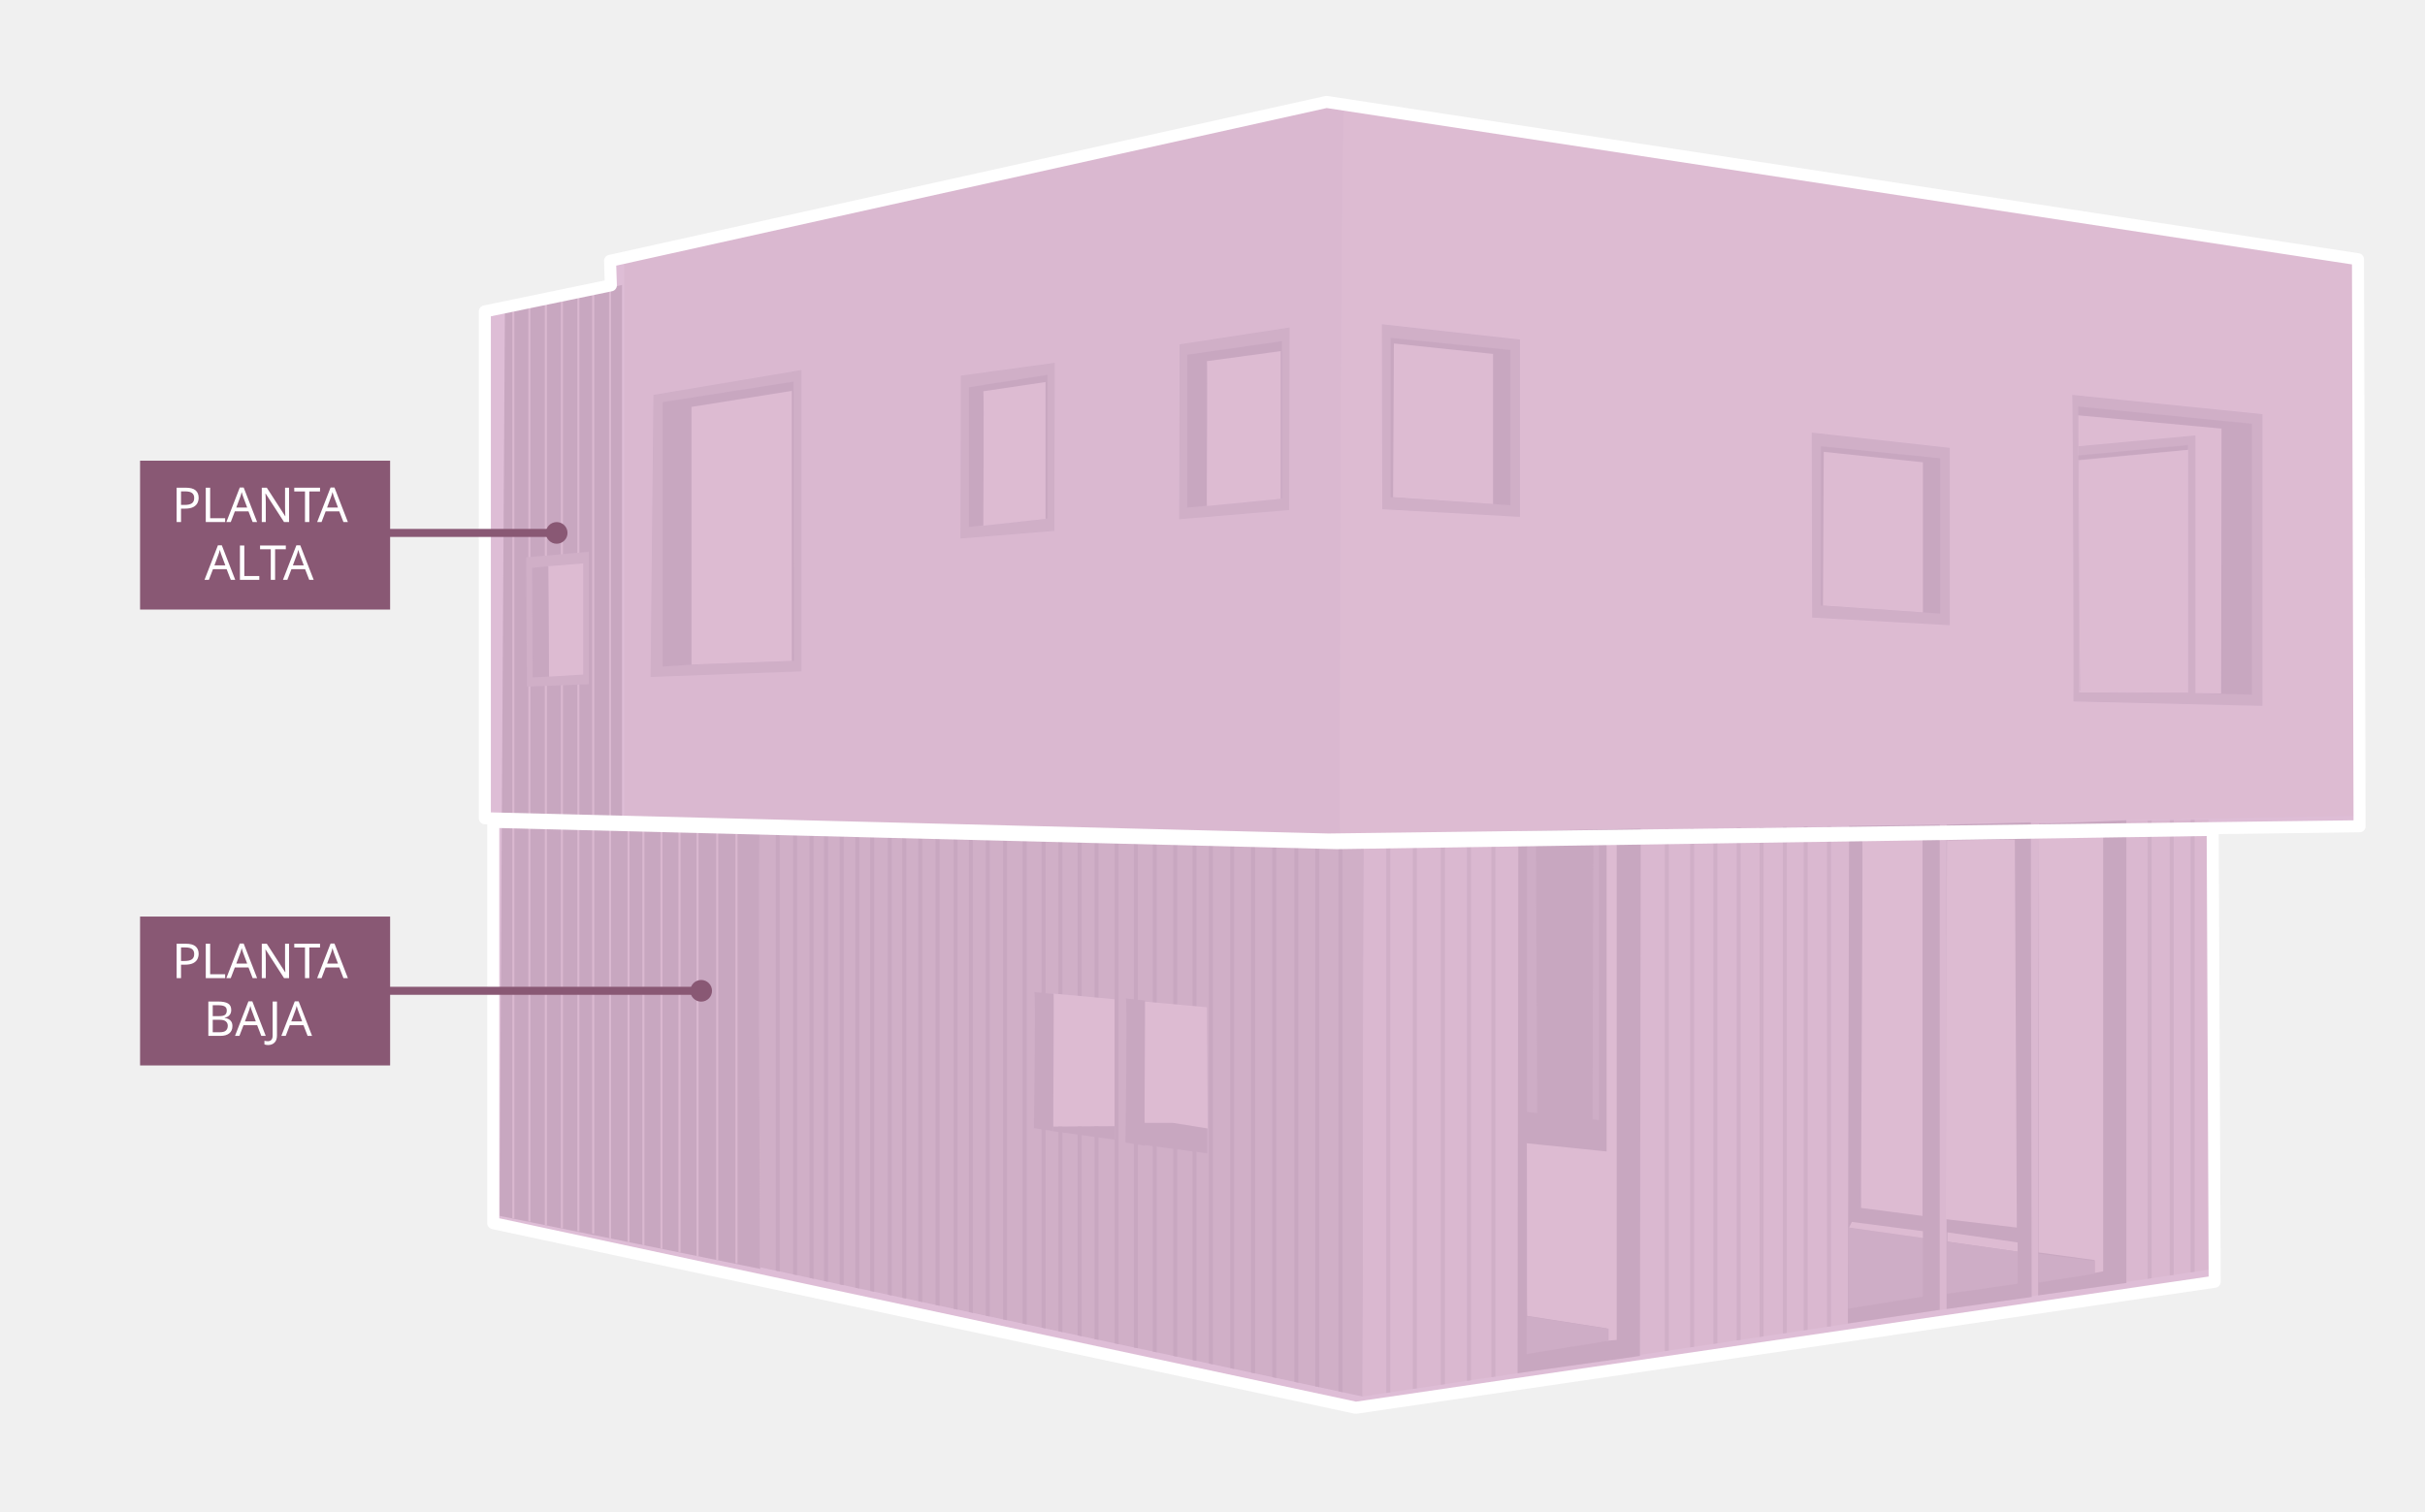
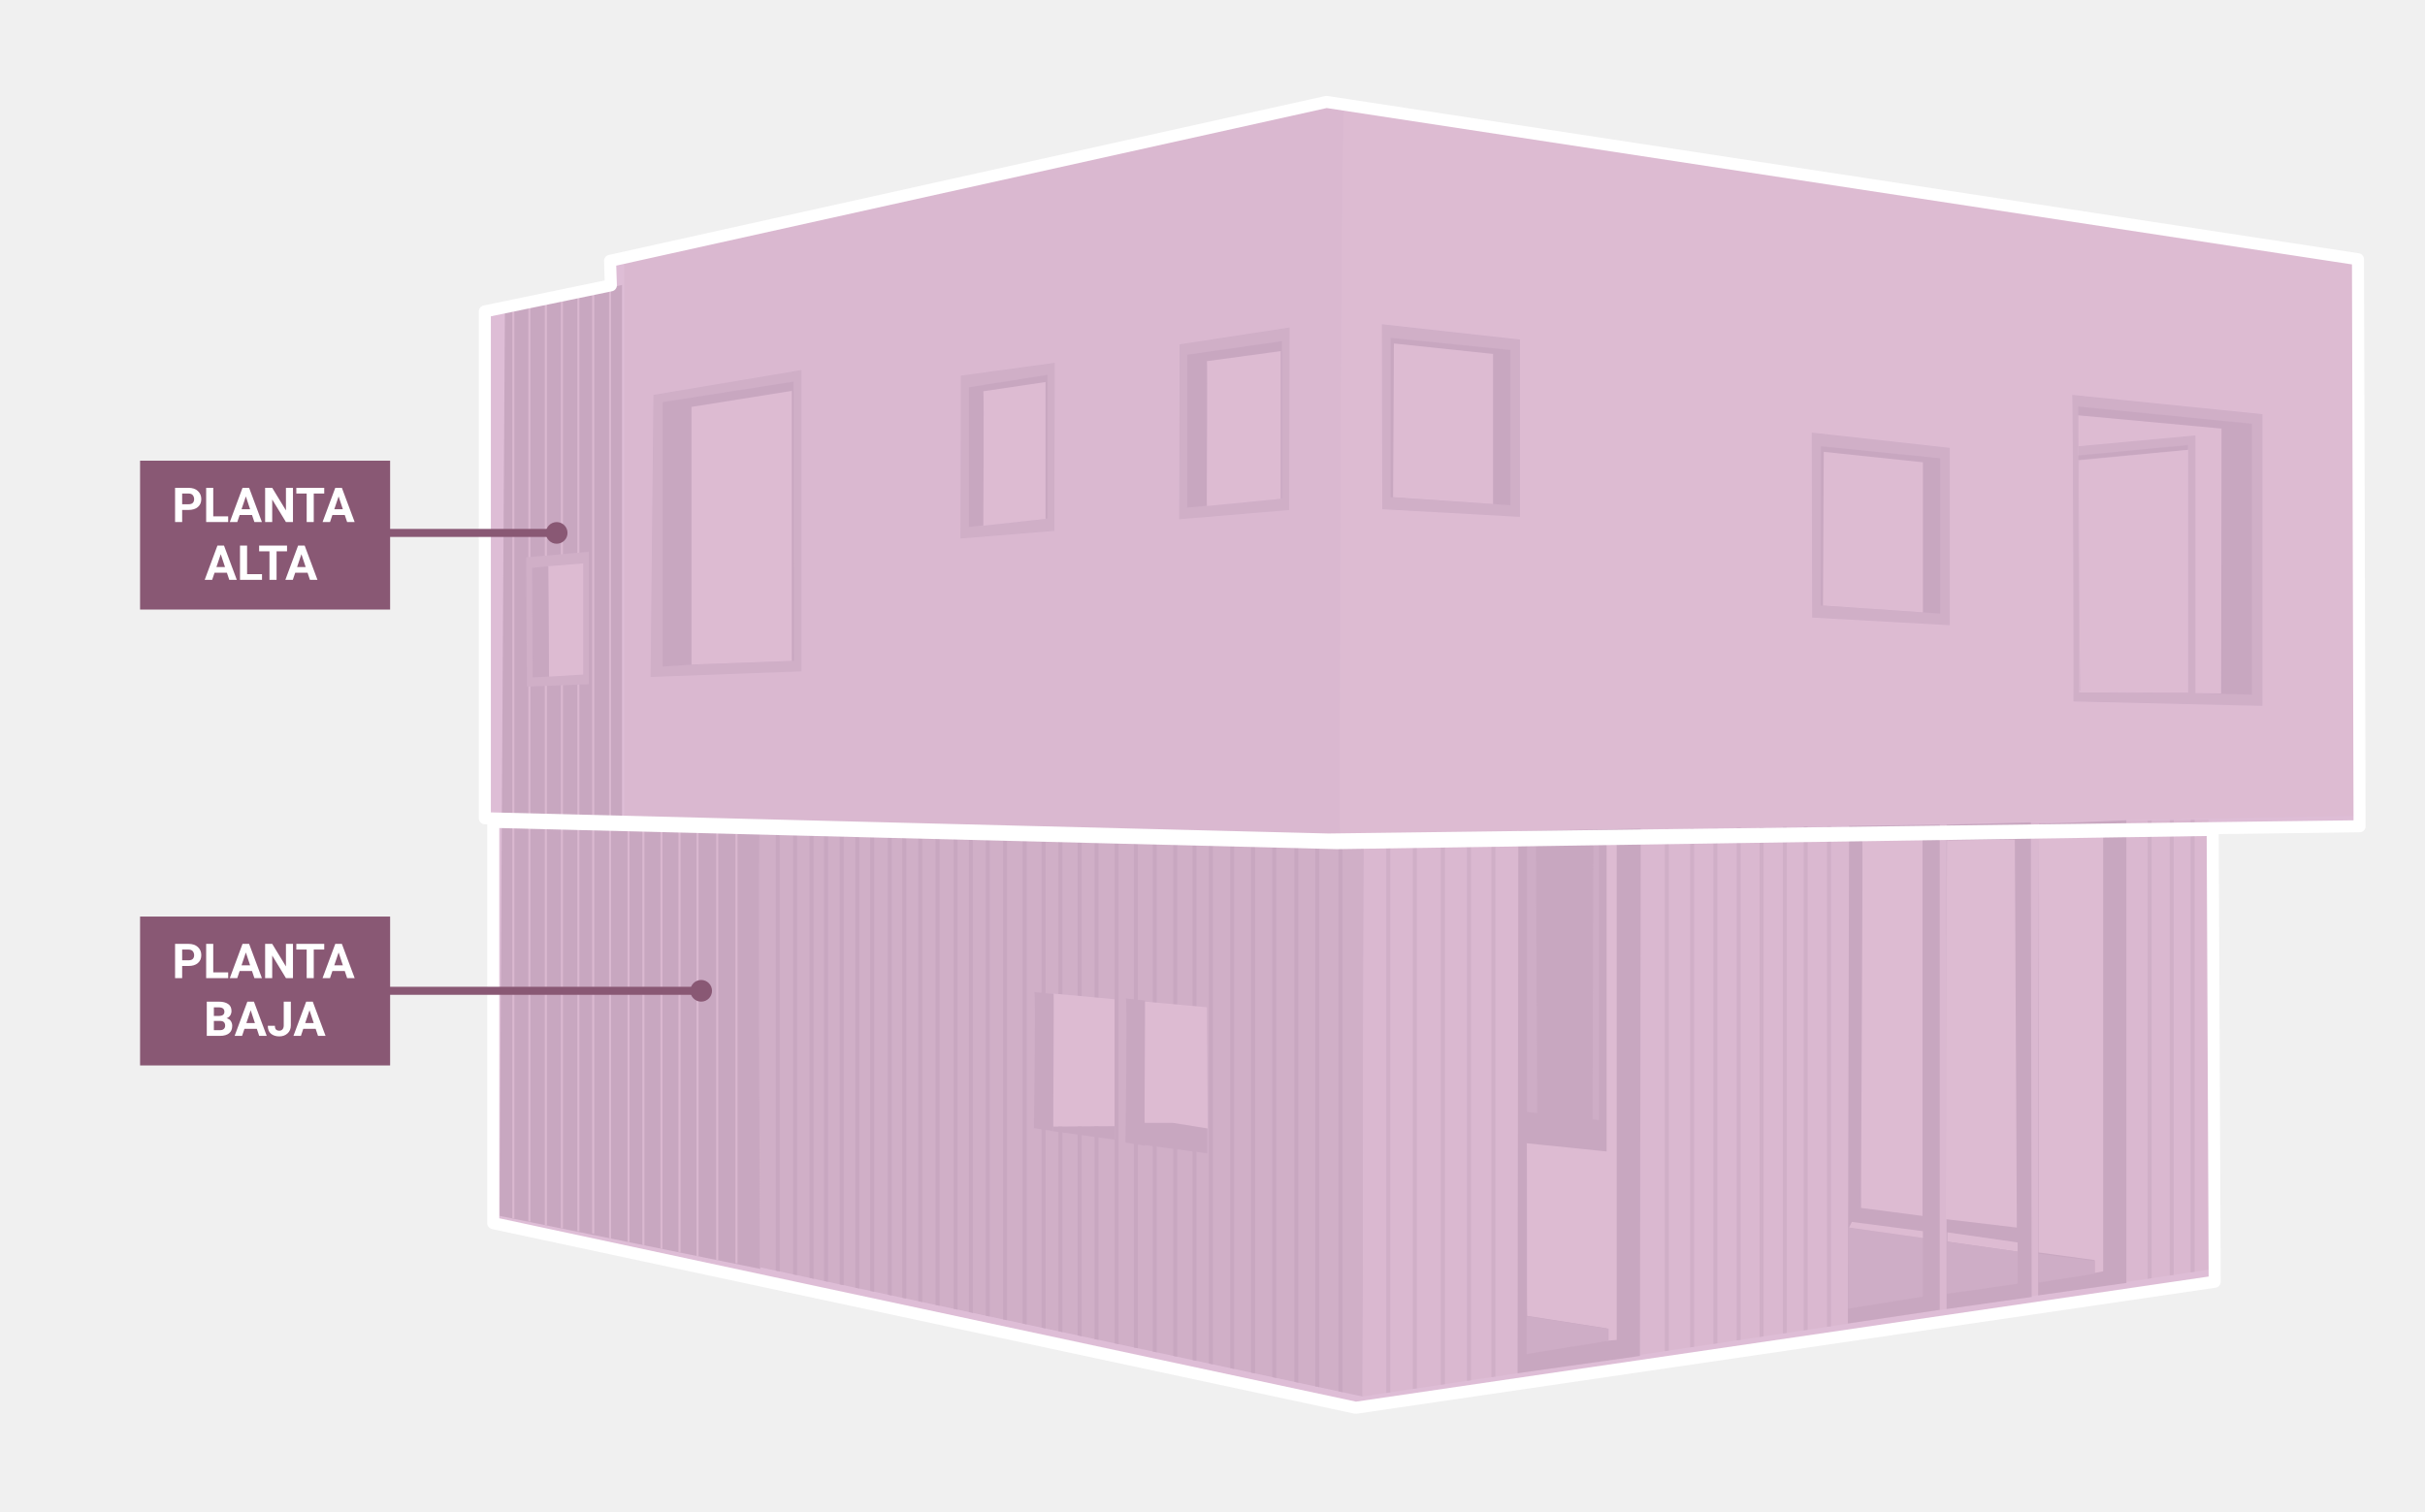
<svg xmlns="http://www.w3.org/2000/svg" xmlns:xlink="http://www.w3.org/1999/xlink" version="1.1" id="Capa_1" x="0px" y="0px" viewBox="0 0 604.2 376.6" style="enable-background:new 0 0 604.2 376.6;" xml:space="preserve">
  <style type="text/css">
	.st0{fill:#EAE5DC;}
	.st1{fill:#DAD7D0;enable-background:new    ;}

		.st2{clip-path:url(#XMLID_00000011715752352220884960000015257947862346357437_);fill:none;stroke:#DAD7D0;stroke-width:0.5;stroke-miterlimit:10;}
	.st3{clip-path:url(#XMLID_00000132785283023231745480000012754672846838652813_);fill:none;stroke:#7C7C7C;stroke-miterlimit:10;}
	.st4{clip-path:url(#XMLID_00000177454520027871212040000007555866648878631058_);}
	.st5{fill:none;stroke:#A3A3A2;stroke-miterlimit:10;}
	.st6{fill:#A3A3A2;}
	.st7{fill:#7C7C7C;}
	.st8{fill:#999999;}
	.st9{opacity:0.81;fill:#DAB1D0;enable-background:new    ;}
	.st10{fill:none;stroke:#FFFFFF;stroke-width:3;stroke-linecap:round;stroke-linejoin:round;}
	.st11{fill:none;stroke:#895874;stroke-width:2;stroke-miterlimit:10;}
	.st12{fill:#895874;stroke:#895874;stroke-width:2;stroke-miterlimit:10;}
	.st13{fill:#895874;}
	.st14{fill:none;}
	.st15{fill:#FFFFFF;}
- 	.st16{font-family:'Roboto-Bold';}
+ 	.st16{font-family:'Roboto-Bold', Roboto; font-weight:700;}
	.st17{font-size:12px;}
</style>
  <g id="Casa_3">
    <g id="casa_3_dorm">
      <polygon class="st0" points="333.8,25.4 333.8,208 588.9,203.3 588.9,64.5   " />
      <path class="st1" d="M335,25.4l-179.5,40v138.4l178.4,4.2C333.8,208,334,24.5,335,25.4z" />
      <g>
        <defs>
          <path id="XMLID_00000052815232814088920200000017527828603978961042_" d="M125.8,77.6l29.2-6.6v132.7l34.4,0.5v112l-64.9-13.2      C124.4,303.1,125.8,76.2,125.8,77.6z" />
        </defs>
        <use xlink:href="#XMLID_00000052815232814088920200000017527828603978961042_" style="overflow:visible;fill:#7C7C7C;" />
        <clipPath id="XMLID_00000158018179757002341260000013875963843498018208_">
          <use xlink:href="#XMLID_00000052815232814088920200000017527828603978961042_" style="overflow:visible;" />
        </clipPath>
        <line style="clip-path:url(#XMLID_00000158018179757002341260000013875963843498018208_);fill:none;stroke:#DAD7D0;stroke-width:0.5;stroke-miterlimit:10;" x1="183.5" y1="204.2" x2="183.5" y2="314.8" />
        <line style="clip-path:url(#XMLID_00000158018179757002341260000013875963843498018208_);fill:none;stroke:#DAD7D0;stroke-width:0.5;stroke-miterlimit:10;" x1="178.7" y1="204.1" x2="178.7" y2="314" />
        <line style="clip-path:url(#XMLID_00000158018179757002341260000013875963843498018208_);fill:none;stroke:#DAD7D0;stroke-width:0.5;stroke-miterlimit:10;" x1="173.8" y1="203.9" x2="173.8" y2="313.2" />
        <line style="clip-path:url(#XMLID_00000158018179757002341260000013875963843498018208_);fill:none;stroke:#DAD7D0;stroke-width:0.5;stroke-miterlimit:10;" x1="169.3" y1="204.1" x2="169.3" y2="312" />
        <line style="clip-path:url(#XMLID_00000158018179757002341260000013875963843498018208_);fill:none;stroke:#DAD7D0;stroke-width:0.5;stroke-miterlimit:10;" x1="164.8" y1="204" x2="164.8" y2="311.3" />
        <line style="clip-path:url(#XMLID_00000158018179757002341260000013875963843498018208_);fill:none;stroke:#DAD7D0;stroke-width:0.5;stroke-miterlimit:10;" x1="160.3" y1="203.8" x2="160.3" y2="310.5" />
        <line style="clip-path:url(#XMLID_00000158018179757002341260000013875963843498018208_);fill:none;stroke:#DAD7D0;stroke-width:0.5;stroke-miterlimit:10;" x1="156.6" y1="203.6" x2="156.6" y2="309.6" />
        <line style="clip-path:url(#XMLID_00000158018179757002341260000013875963843498018208_);fill:none;stroke:#DAD7D0;stroke-width:0.5;stroke-miterlimit:10;" x1="152" y1="71.8" x2="152" y2="308.7" />
        <line style="clip-path:url(#XMLID_00000158018179757002341260000013875963843498018208_);fill:none;stroke:#DAD7D0;stroke-width:0.5;stroke-miterlimit:10;" x1="147.8" y1="72.9" x2="147.8" y2="307.4" />
        <line style="clip-path:url(#XMLID_00000158018179757002341260000013875963843498018208_);fill:none;stroke:#DAD7D0;stroke-width:0.5;stroke-miterlimit:10;" x1="144.1" y1="73.4" x2="144.1" y2="306.8" />
        <line style="clip-path:url(#XMLID_00000158018179757002341260000013875963843498018208_);fill:none;stroke:#DAD7D0;stroke-width:0.5;stroke-miterlimit:10;" x1="140" y1="74.6" x2="140" y2="306.1" />
        <line style="clip-path:url(#XMLID_00000158018179757002341260000013875963843498018208_);fill:none;stroke:#DAD7D0;stroke-width:0.5;stroke-miterlimit:10;" x1="136" y1="75.5" x2="136" y2="305.5" />
        <line style="clip-path:url(#XMLID_00000158018179757002341260000013875963843498018208_);fill:none;stroke:#DAD7D0;stroke-width:0.5;stroke-miterlimit:10;" x1="131.9" y1="76.3" x2="131.9" y2="304.4" />
        <line style="clip-path:url(#XMLID_00000158018179757002341260000013875963843498018208_);fill:none;stroke:#DAD7D0;stroke-width:0.5;stroke-miterlimit:10;" x1="127.9" y1="76.5" x2="127.9" y2="303.6" />
      </g>
      <g>
        <defs>
          <path id="XMLID_00000071557282596384114070000016293662298759276200_" d="M339.5,348l-150.1-32.2c0,0-0.7-112.2,0-111.5      l150.4,3.8L339.5,348z" />
        </defs>
        <use xlink:href="#XMLID_00000071557282596384114070000016293662298759276200_" style="overflow:visible;fill:#A3A3A2;" />
        <clipPath id="XMLID_00000164500899233575907670000007676591609633172612_">
          <use xlink:href="#XMLID_00000071557282596384114070000016293662298759276200_" style="overflow:visible;" />
        </clipPath>
        <line style="clip-path:url(#XMLID_00000164500899233575907670000007676591609633172612_);fill:none;stroke:#7C7C7C;stroke-miterlimit:10;" x1="297.6" y1="203.4" x2="297.6" y2="343.3" />
        <line style="clip-path:url(#XMLID_00000164500899233575907670000007676591609633172612_);fill:none;stroke:#7C7C7C;stroke-miterlimit:10;" x1="292.8" y1="203.3" x2="292.8" y2="342.2" />
        <line style="clip-path:url(#XMLID_00000164500899233575907670000007676591609633172612_);fill:none;stroke:#7C7C7C;stroke-miterlimit:10;" x1="287.7" y1="203.1" x2="287.7" y2="340.7" />
        <line style="clip-path:url(#XMLID_00000164500899233575907670000007676591609633172612_);fill:none;stroke:#7C7C7C;stroke-miterlimit:10;" x1="283" y1="203.3" x2="283" y2="339.7" />
        <line style="clip-path:url(#XMLID_00000164500899233575907670000007676591609633172612_);fill:none;stroke:#7C7C7C;stroke-miterlimit:10;" x1="278.2" y1="203.2" x2="278.2" y2="338.9" />
        <line style="clip-path:url(#XMLID_00000164500899233575907670000007676591609633172612_);fill:none;stroke:#7C7C7C;stroke-miterlimit:10;" x1="273.2" y1="202.9" x2="273.2" y2="337.8" />
        <line style="clip-path:url(#XMLID_00000164500899233575907670000007676591609633172612_);fill:none;stroke:#7C7C7C;stroke-miterlimit:10;" x1="269" y1="202.7" x2="269" y2="336.7" />
        <line style="clip-path:url(#XMLID_00000164500899233575907670000007676591609633172612_);fill:none;stroke:#7C7C7C;stroke-miterlimit:10;" x1="264.2" y1="202.6" x2="264.2" y2="335.6" />
        <line style="clip-path:url(#XMLID_00000164500899233575907670000007676591609633172612_);fill:none;stroke:#7C7C7C;stroke-miterlimit:10;" x1="260" y1="202.4" x2="260" y2="334.8" />
        <line style="clip-path:url(#XMLID_00000164500899233575907670000007676591609633172612_);fill:none;stroke:#7C7C7C;stroke-miterlimit:10;" x1="255.3" y1="202.4" x2="255.3" y2="333.7" />
        <line style="clip-path:url(#XMLID_00000164500899233575907670000007676591609633172612_);fill:none;stroke:#7C7C7C;stroke-miterlimit:10;" x1="250.4" y1="202.3" x2="250.4" y2="332.6" />
        <line style="clip-path:url(#XMLID_00000164500899233575907670000007676591609633172612_);fill:none;stroke:#7C7C7C;stroke-miterlimit:10;" x1="246.1" y1="202.1" x2="246.1" y2="331.6" />
        <line style="clip-path:url(#XMLID_00000164500899233575907670000007676591609633172612_);fill:none;stroke:#7C7C7C;stroke-miterlimit:10;" x1="241.9" y1="202.2" x2="241.9" y2="330.4" />
        <line style="clip-path:url(#XMLID_00000164500899233575907670000007676591609633172612_);fill:none;stroke:#7C7C7C;stroke-miterlimit:10;" x1="238.1" y1="202.1" x2="238.1" y2="329.6" />
        <line style="clip-path:url(#XMLID_00000164500899233575907670000007676591609633172612_);fill:none;stroke:#7C7C7C;stroke-miterlimit:10;" x1="233.6" y1="201.8" x2="233.6" y2="328.6" />
        <line style="clip-path:url(#XMLID_00000164500899233575907670000007676591609633172612_);fill:none;stroke:#7C7C7C;stroke-miterlimit:10;" x1="229.3" y1="202.1" x2="229.3" y2="327.9" />
        <line style="clip-path:url(#XMLID_00000164500899233575907670000007676591609633172612_);fill:none;stroke:#7C7C7C;stroke-miterlimit:10;" x1="225.3" y1="202" x2="225.3" y2="327" />
        <line style="clip-path:url(#XMLID_00000164500899233575907670000007676591609633172612_);fill:none;stroke:#7C7C7C;stroke-miterlimit:10;" x1="221.7" y1="201.7" x2="221.7" y2="326.1" />
        <line style="clip-path:url(#XMLID_00000164500899233575907670000007676591609633172612_);fill:none;stroke:#7C7C7C;stroke-miterlimit:10;" x1="217.3" y1="201.1" x2="217.3" y2="325.1" />
        <line style="clip-path:url(#XMLID_00000164500899233575907670000007676591609633172612_);fill:none;stroke:#7C7C7C;stroke-miterlimit:10;" x1="213.6" y1="201.4" x2="213.6" y2="324.4" />
        <line style="clip-path:url(#XMLID_00000164500899233575907670000007676591609633172612_);fill:none;stroke:#7C7C7C;stroke-miterlimit:10;" x1="209.7" y1="201.2" x2="209.7" y2="323.4" />
        <line style="clip-path:url(#XMLID_00000164500899233575907670000007676591609633172612_);fill:none;stroke:#7C7C7C;stroke-miterlimit:10;" x1="205.8" y1="201.2" x2="205.8" y2="322.3" />
        <line style="clip-path:url(#XMLID_00000164500899233575907670000007676591609633172612_);fill:none;stroke:#7C7C7C;stroke-miterlimit:10;" x1="202.2" y1="201.1" x2="202.2" y2="321.6" />
        <line style="clip-path:url(#XMLID_00000164500899233575907670000007676591609633172612_);fill:none;stroke:#7C7C7C;stroke-miterlimit:10;" x1="198.1" y1="200.9" x2="198.1" y2="320.6" />
        <line style="clip-path:url(#XMLID_00000164500899233575907670000007676591609633172612_);fill:none;stroke:#7C7C7C;stroke-miterlimit:10;" x1="193.8" y1="200.9" x2="193.8" y2="319.8" />
        <line style="clip-path:url(#XMLID_00000164500899233575907670000007676591609633172612_);fill:none;stroke:#7C7C7C;stroke-miterlimit:10;" x1="301.7" y1="203.1" x2="301.7" y2="344" />
        <line style="clip-path:url(#XMLID_00000164500899233575907670000007676591609633172612_);fill:none;stroke:#7C7C7C;stroke-miterlimit:10;" x1="307" y1="203.1" x2="307" y2="345.1" />
        <line style="clip-path:url(#XMLID_00000164500899233575907670000007676591609633172612_);fill:none;stroke:#7C7C7C;stroke-miterlimit:10;" x1="312.2" y1="203.1" x2="312.2" y2="346.4" />
        <line style="clip-path:url(#XMLID_00000164500899233575907670000007676591609633172612_);fill:none;stroke:#7C7C7C;stroke-miterlimit:10;" x1="317.5" y1="203.1" x2="317.5" y2="347.6" />
        <line style="clip-path:url(#XMLID_00000164500899233575907670000007676591609633172612_);fill:none;stroke:#7C7C7C;stroke-miterlimit:10;" x1="323" y1="203.3" x2="323" y2="348.4" />
        <line style="clip-path:url(#XMLID_00000164500899233575907670000007676591609633172612_);fill:none;stroke:#7C7C7C;stroke-miterlimit:10;" x1="328.2" y1="203.5" x2="328.2" y2="349.9" />
        <line style="clip-path:url(#XMLID_00000164500899233575907670000007676591609633172612_);fill:none;stroke:#7C7C7C;stroke-miterlimit:10;" x1="334" y1="203.8" x2="334" y2="351.4" />
      </g>
      <g>
        <defs>
          <polygon id="XMLID_00000180354407616305293740000006017193038021468035_" points="339.8,207.9 550.3,204.2 550.9,316.3      339.5,348     " />
        </defs>
        <use xlink:href="#XMLID_00000180354407616305293740000006017193038021468035_" style="overflow:visible;fill:#DAD7D0;enable-background:new    ;" />
        <clipPath id="XMLID_00000040550964603895148650000011523400170627676591_">
          <use xlink:href="#XMLID_00000180354407616305293740000006017193038021468035_" style="overflow:visible;enable-background:new    ;" />
        </clipPath>
        <g style="clip-path:url(#XMLID_00000040550964603895148650000011523400170627676591_);">
          <line class="st5" x1="415.3" y1="201.2" x2="415.3" y2="341.7" />
          <line class="st5" x1="421.6" y1="201" x2="421.6" y2="340.5" />
          <line class="st5" x1="427.4" y1="201" x2="427.4" y2="339.6" />
          <line class="st5" x1="433.2" y1="200.5" x2="433.2" y2="338.6" />
          <line class="st5" x1="438.9" y1="200.5" x2="438.9" y2="337.5" />
          <line class="st5" x1="444.7" y1="200.5" x2="444.7" y2="336.3" />
          <line class="st5" x1="449.9" y1="200.5" x2="449.9" y2="335.6" />
          <line class="st5" x1="455.7" y1="200.5" x2="455.7" y2="335" />
          <line class="st5" x1="345.9" y1="202.5" x2="345.9" y2="352.8" />
          <line class="st5" x1="352.5" y1="202.5" x2="352.5" y2="351.6" />
          <line class="st5" x1="359.5" y1="202.5" x2="359.5" y2="350.6" />
          <line class="st5" x1="366" y1="202.3" x2="366" y2="349.7" />
          <line class="st5" x1="372.1" y1="202.4" x2="372.1" y2="348.5" />
          <line class="st5" x1="535.6" y1="198.9" x2="535.6" y2="322.3" />
          <line class="st5" x1="541.1" y1="198.9" x2="541.1" y2="321.4" />
          <line class="st5" x1="546.3" y1="198.9" x2="546.3" y2="320.6" />
        </g>
      </g>
      <polygon class="st6" points="162.8,98.4 199.7,92.2 199.7,167.3 162.1,168.7   " />
      <polygon class="st7" points="165.1,100.2 165.1,166.1 172.7,165.6 197.8,164.7 197.7,97.4 197.7,95.1   " />
      <polygon class="st6" points="239.4,93.6 262.8,90.4 262.7,132.3 239.3,134.2   " />
      <polygon class="st7" points="261,93.4 261,129.2 241.4,131.3 241.4,96.5   " />
      <path class="st0" d="M245,97.5l15.5-2.3v34.1l-15.5,1.7C245,130.9,245.2,97.3,245,97.5z" />
      <polygon class="st6" points="293.9,85.8 321.3,81.6 321.2,127.1 293.8,129.4   " />
      <polygon class="st7" points="319.4,85 319.4,124.2 295.8,126.5 295.8,88.4   " />
      <path class="st0" d="M300.7,90l18.4-2.5v36.8l-18.4,1.8C300.6,126.1,300.9,89.8,300.7,90z" />
      <polygon class="st6" points="378.7,84.6 344.3,80.8 344.4,126.9 378.7,128.8   " />
      <polygon class="st7" points="346.5,84.2 346.5,123.9 376.3,125.9 376.3,87.2   " />
      <polygon class="st0" points="172.3,101.4 172.3,165.6 197.3,164.7 197.3,97.4   " />
      <path class="st0" d="M347.3,85.6l24.7,2.6v37.4l-24.9-1.7C347.1,123.9,347.3,85.6,347.3,85.6z" />
      <polygon class="st6" points="485.8,111.6 451.4,107.8 451.5,153.9 485.8,155.8   " />
      <polygon class="st7" points="453.7,111.2 453.7,150.9 483.4,152.9 483.4,114.2   " />
      <path class="st0" d="M454.4,112.6l24.7,2.6v37.4l-24.9-1.7C454.2,150.9,454.4,112.6,454.4,112.6z" />
      <path class="st6" d="M516.3,98.4l47.4,4.8v72.7l-47.1-1.1C516.7,174.7,516.5,98.4,516.3,98.4z" />
      <polygon class="st7" points="517.8,101.3 561.1,105.6 561.1,173.1 518.1,172.1   " />
      <polygon class="st0" points="517.8,103.5 553.5,106.8 553.4,172.8 518,172.5   " />
      <polygon class="st6" points="517.8,111.2 547,108.5 547,173.3 518.1,172.1   " />
      <polygon class="st7" points="545.1,110.9 545.1,112.1 517.8,114.6 517.8,113.5   " />
      <path class="st0" d="M518,114.7l27.2-2.6v60.5l-26.9-0.1C518.2,172.5,517.8,114.6,518,114.7z" />
      <g>
        <path class="st0" d="M262.5,247.6l15.2,1.4v31.6l-12.4,0.1h-2.9C262.4,280.8,262.7,247.8,262.5,247.6z" />
        <path class="st7" d="M257.7,247.2l4.8,0.5l-0.1,34.2l-4.8-0.8C257.6,281.1,258.1,247.2,257.7,247.2z" />
        <path class="st7" d="M280.5,248.8l4.8,0.5l-0.1,36.2l-4.8-0.8C280.4,284.7,280.9,248.8,280.5,248.8z" />
        <polygon class="st7" points="277.7,284 277.7,280.7 262.4,280.8 262.4,281.9    " />
        <polygon class="st7" points="300.8,287.4 300.8,280.7 284.9,278.9 284.9,285.3    " />
        <path class="st0" d="M285.3,249.6l15.4,1.4l0.2,30.2l-8.7-1.4h-7C285.1,279.9,285.4,249.8,285.3,249.6z" />
      </g>
      <polygon class="st7" points="408.8,206.5 408.6,337.9 378.1,342.2 378.3,207.1   " />
      <polygon class="st8" points="380.5,210.8 380.5,277.1 398.4,279.1 398.4,210.5   " />
      <polygon class="st7" points="382.7,210.7 397,210.4 396.8,279.4 383,278   " />
      <polygon class="st0" points="402.8,333.9 400.3,334.1 400.3,210.4 402.8,210.3   " />
      <path class="st0" d="M380.4,284.9l20.5,2.1v44.1l-20.4-3.2C380.4,327.9,380.5,284.7,380.4,284.9z" />
      <polygon class="st8" points="380.4,328 380.4,337.4 400.8,334.1 400.8,331.1   " />
      <polygon class="st7" points="462.2,205.8 483.3,205.5 483.3,326.4 460.4,329.8 460.7,205.8   " />
      <polygon class="st8" points="479.1,308.5 479.1,323.1 460.5,326.1 460.5,305.9   " />
      <polygon class="st0" points="461.4,304.5 460.7,305.9 479.1,308.5 479.1,306.8   " />
      <path class="st0" d="M464,209.4l15-0.2V303l-15.3-2C463.6,301.1,464.2,209.4,464,209.4z" />
      <polygon class="st7" points="506,204.9 506.2,323.2 485,326.2 485,205.5   " />
      <polygon class="st0" points="485.1,209.4 502,209.2 502.5,305.9 484.8,303.8   " />
      <polygon class="st0" points="485.2,307.1 485.2,309.4 502.7,311.9 502.7,309.6   " />
      <polygon class="st8" points="485.1,309.4 485.1,322.4 502.7,319.9 502.7,311.9   " />
      <polygon class="st7" points="508,205.3 529.8,204.4 529.8,319.7 507.8,322.8   " />
      <path class="st0" d="M507.9,208.6l16.1-0.4v108.6l-2.1,0.4v-3.2l-14-1.9C507.9,312.2,508.2,208.4,507.9,208.6z" />
      <polygon class="st8" points="507.8,312.4 507.8,319.6 521.9,317.4 521.9,314.2   " />
      <polygon class="st6" points="131.1,138.9 146.7,137.5 146.7,170.5 131.3,171.1   " />
      <polygon class="st0" points="136.6,141.1 136.8,168.6 145.3,168.1 145.3,140.4   " />
      <polygon class="st7" points="132.6,141.5 136.6,141.1 136.8,168.6 132.7,168.8   " />
    </g>
  </g>
-   <g id="planta_baja" data-name="planta_alta" class="edf-select3 active">
+   <g id="planta_baja" data-name="planta_baja" class="edf-select3 active">
    <path id="Trazado_11327-3" class="st9" d="M122.9,204.8l210.2,5.3l218.2-3.3l0.5,112.6l-214,31.4l-214.9-46   C122.9,304.8,122.9,204.8,122.9,204.8z" />
    <path id="Trazado_11329" class="st10" d="M122.9,204.8l210.2,5.3l218.2-3.3l0.5,112.6l-214,31.4l-214.9-46   C122.9,304.8,122.9,204.8,122.9,204.8z" />
    <line id="Línea_140144-2-2" class="st11" x1="174.8" y1="246.9" x2="93.9" y2="246.9" />
    <circle id="Elipse_90-2-2" class="st12" cx="174.7" cy="246.9" r="1.7" />
    <rect id="Rectángulo_41-2_00000039820862269625721850000008085705504061030581_" x="34.9" y="228.4" class="st13" width="62.3" height="37.1" />
    <g>
      <rect x="34.9" y="234.7" class="st14" width="62.3" height="29.8" />
      <text transform="matrix(1 0 0 1 42.8541 243.7346)" class="st15 st16 st17">PLANTA</text>
      <text transform="matrix(1 0 0 1 50.7541 258.1345)" class="st15 st16 st17">BAJA</text>
    </g>
  </g>
  <g id="planta_alta" data-name="planta_alta" class="edf-select3">
    <path id="Trazado_11327" class="st9" d="M120.8,204.9l210.2,5.3l256.9-3.3l-0.4-141.3l-257-39.2L152,66l0.2,6.1l-31.4,6.5   C120.8,78.6,120.8,204.9,120.8,204.9z" />
    <path id="Trazado_11327-2" class="st10" d="M120.8,203.9l210.2,5.3l256.9-3.3l-0.4-141.3l-257-39.2L152,65l0.2,6.1l-31.4,6.5   C120.8,77.6,120.8,203.9,120.8,203.9z" />
    <rect id="Rectángulo_41-2" x="34.9" y="114.8" class="st13" width="62.3" height="37.1" />
    <line id="Línea_140144-2" class="st11" x1="138.8" y1="132.8" x2="93.9" y2="132.8" />
    <circle id="Elipse_90-2" class="st12" cx="138.7" cy="132.8" r="1.7" />
    <g>
      <rect x="34.9" y="121.1" class="st14" width="62.3" height="29.8" />
      <text transform="matrix(1 0 0 1 42.8541 130.0925)" class="st15 st16 st17">PLANTA</text>
      <text transform="matrix(1 0 0 1 50.954 144.4924)" class="st15 st16 st17">ALTA</text>
    </g>
  </g>
</svg>
